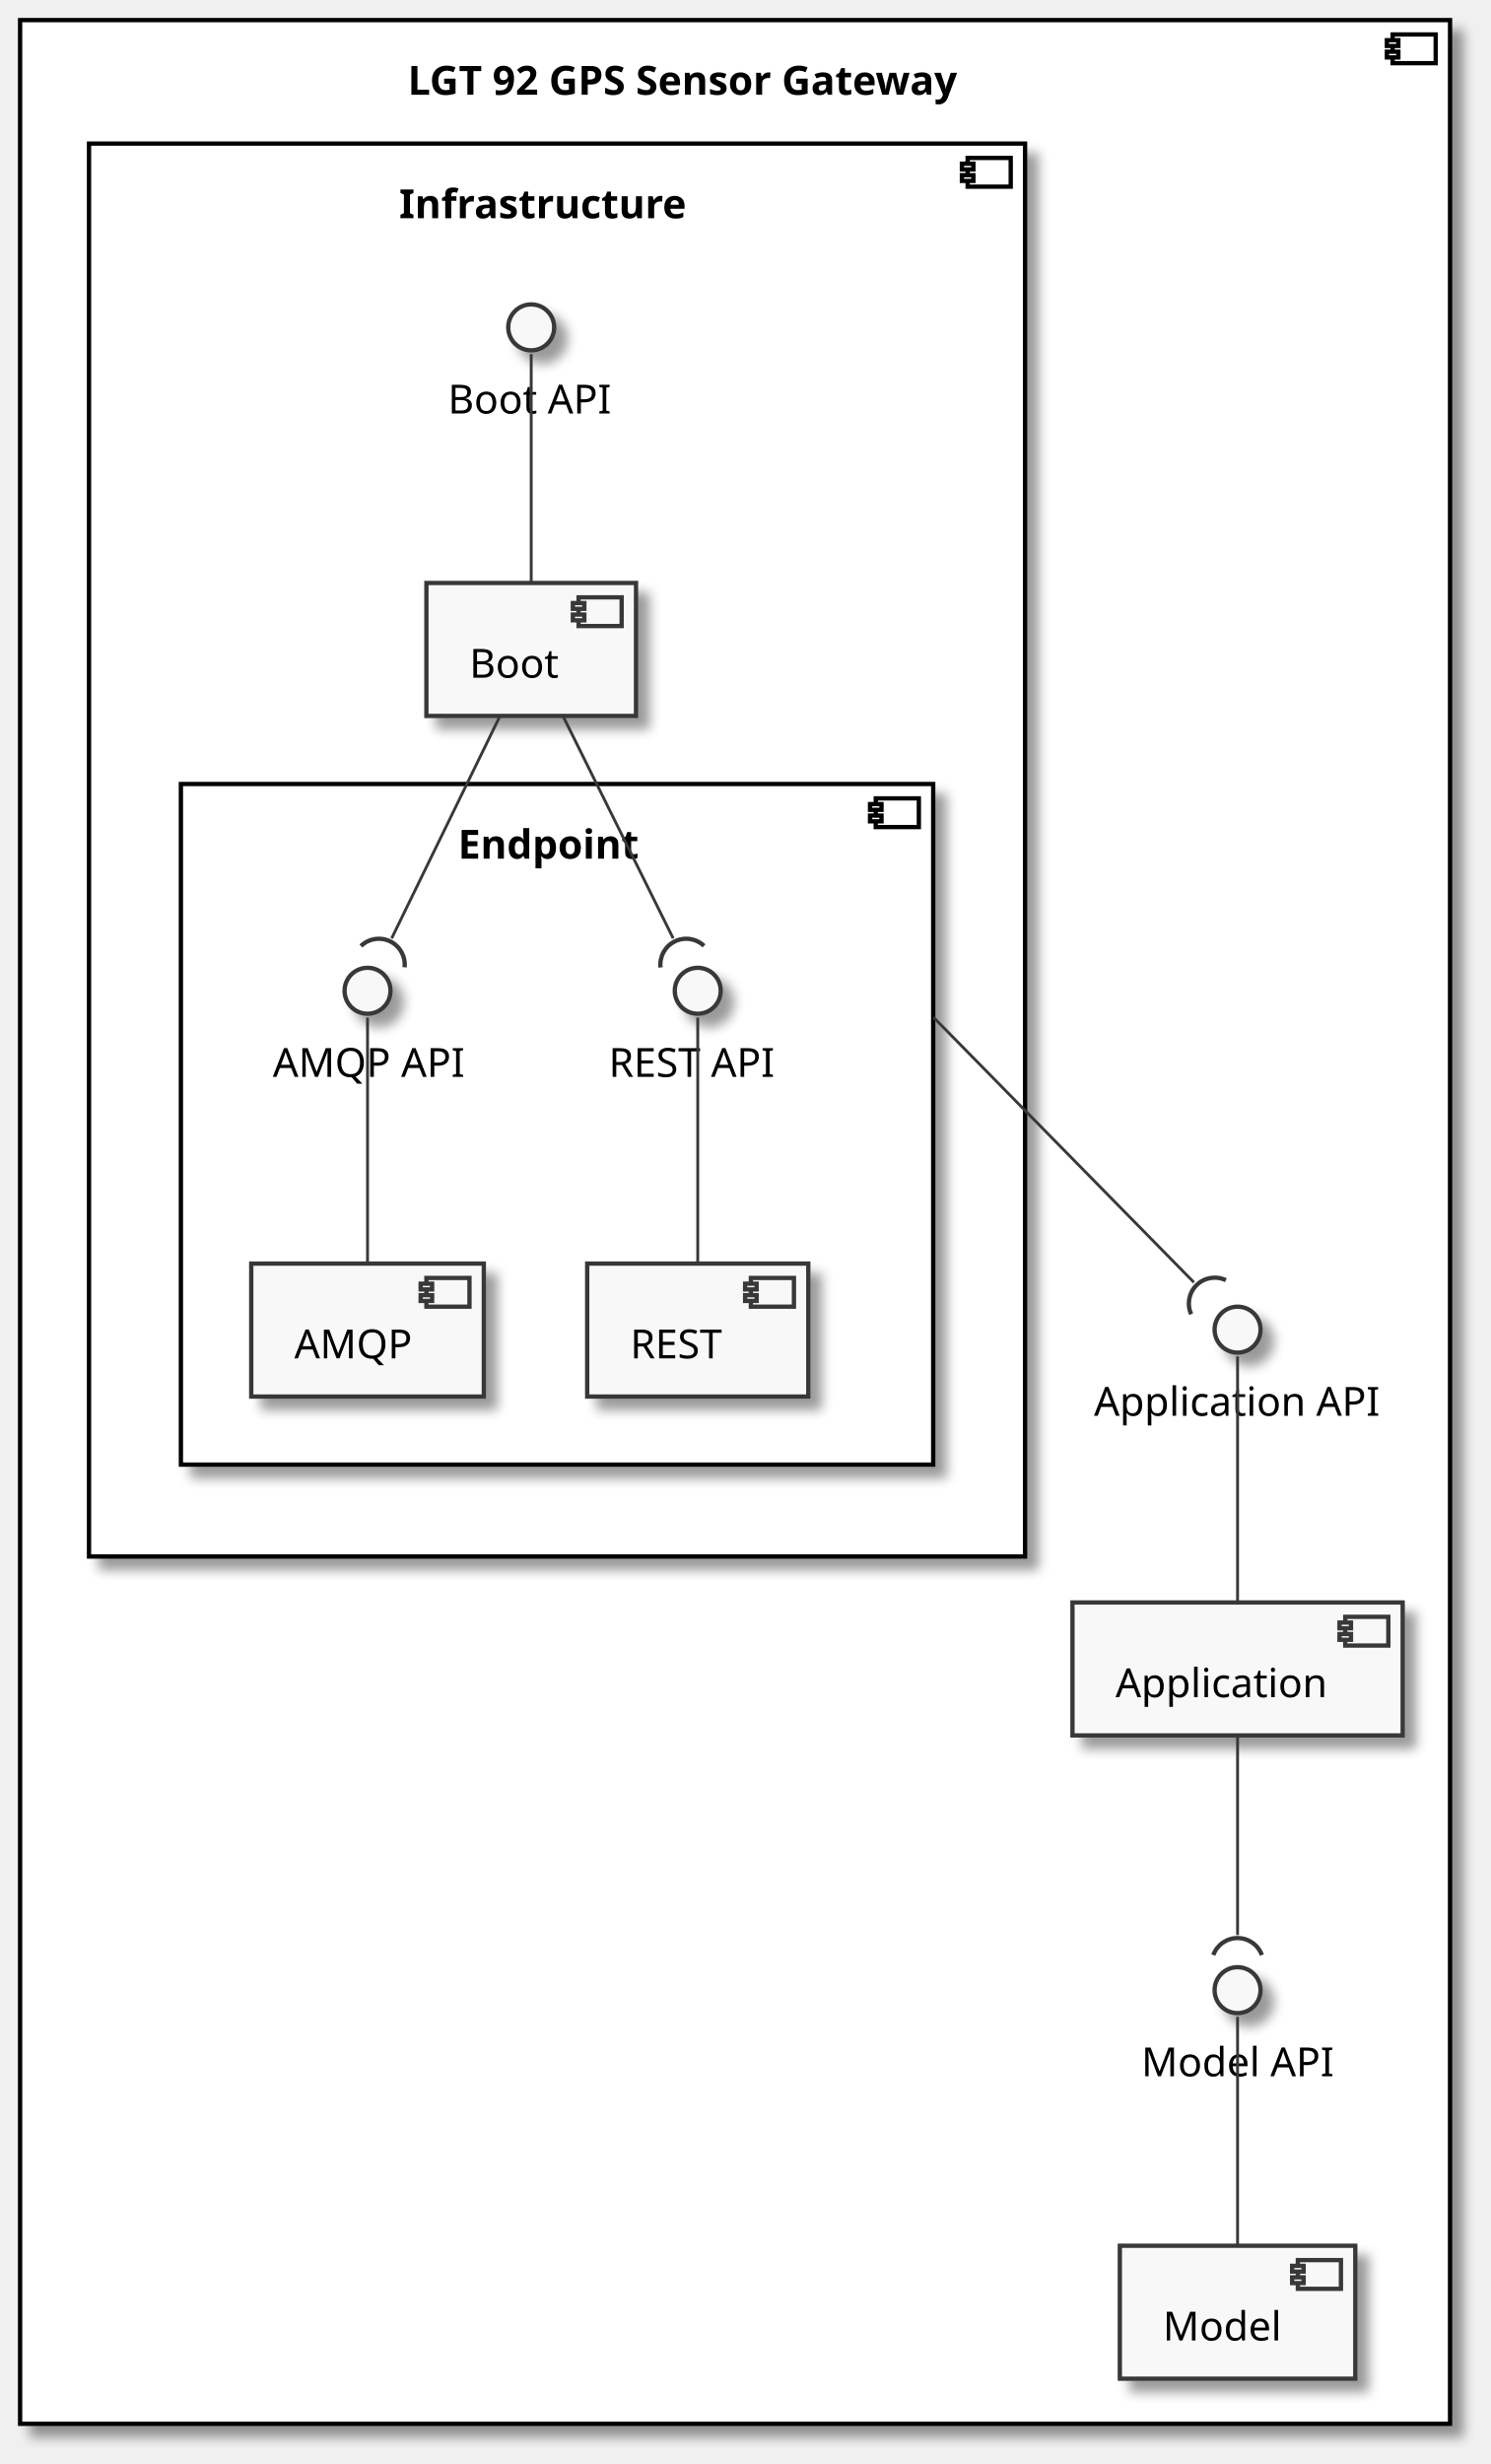
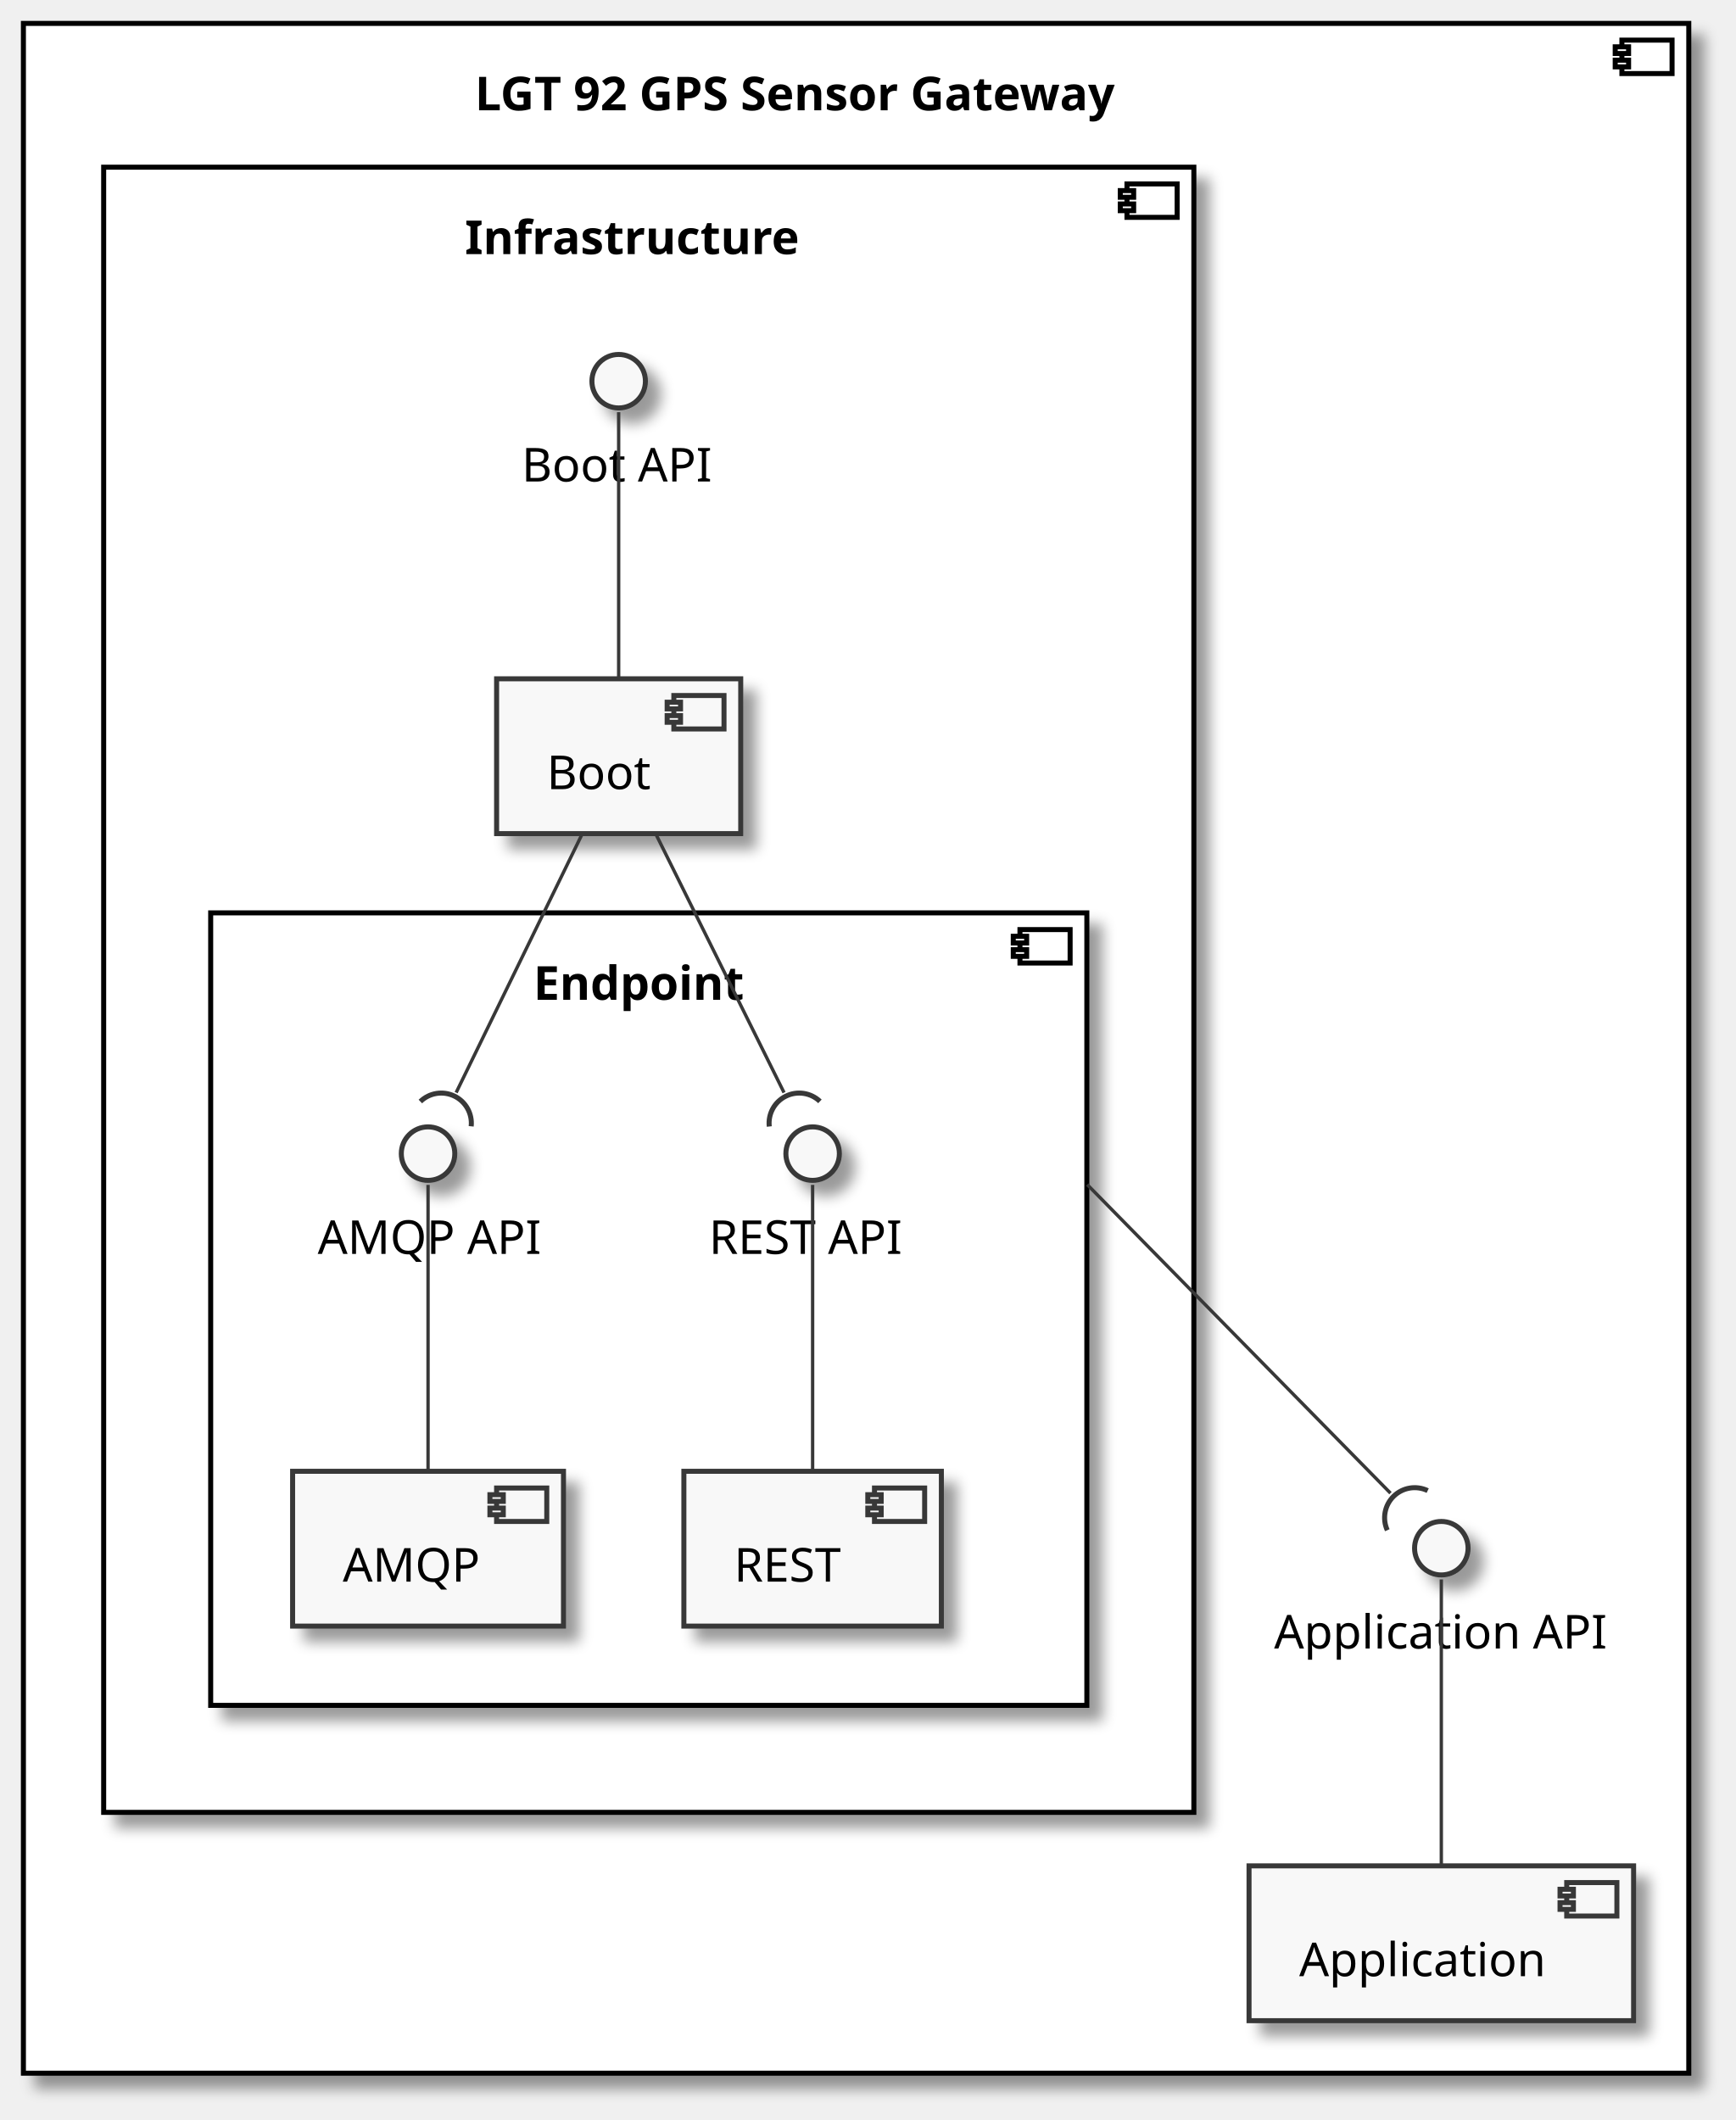
- <svg xmlns="http://www.w3.org/2000/svg" contentScriptType="application/ecmascript" contentStyleType="text/css" height="858px" preserveAspectRatio="none" style="width:519px;height:858px;background:#FFFFFF;" version="1.1" viewBox="0 0 519 858" width="519px" zoomAndPan="magnify">
+ <svg xmlns="http://www.w3.org/2000/svg" contentScriptType="application/ecmascript" contentStyleType="text/css" height="634px" preserveAspectRatio="none" style="width:519px;height:634px;background:#FFFFFF;" version="1.1" viewBox="0 0 519 634" width="519px" zoomAndPan="magnify">
  <defs>
-     <filter height="300%" id="f1mq1xzxdtld8d" width="300%" x="-1" y="-1">
+     <filter height="300%" id="f4d6atsjroumv" width="300%" x="-1" y="-1">
      <feGaussianBlur result="blurOut" stdDeviation="2.0" />
      <feColorMatrix in="blurOut" result="blurOut2" type="matrix" values="0 0 0 0 0 0 0 0 0 0 0 0 0 0 0 0 0 0 .4 0" />
      <feOffset dx="4.0" dy="4.0" in="blurOut2" result="blurOut3" />
      <feBlend in="SourceGraphic" in2="blurOut3" mode="normal" />
    </filter>
  </defs>
  <g>
-     <rect fill="#FFFFFF" filter="url(#f1mq1xzxdtld8d)" height="837" style="stroke:#000000;stroke-width:1.5;" width="498" x="7" y="7" />
+     <rect fill="#FFFFFF" filter="url(#f4d6atsjroumv)" height="613" style="stroke:#000000;stroke-width:1.5;" width="498" x="7" y="7" />
    <rect fill="#FFFFFF" height="10" style="stroke:#000000;stroke-width:1.5;" width="15" x="485" y="12" />
    <rect fill="#FFFFFF" height="2" style="stroke:#000000;stroke-width:1.5;" width="4" x="483" y="14" />
    <rect fill="#FFFFFF" height="2" style="stroke:#000000;stroke-width:1.5;" width="4" x="483" y="18" />
    <text fill="#000000" font-family="sans-serif" font-size="14" font-weight="bold" lengthAdjust="spacing" textLength="228" x="142" y="32.995">LGT 92 GPS Sensor Gateway</text>
-     <rect fill="#FFFFFF" filter="url(#f1mq1xzxdtld8d)" height="492" style="stroke:#000000;stroke-width:1.5;" width="326" x="31" y="50" />
+     <rect fill="#FFFFFF" filter="url(#f4d6atsjroumv)" height="492" style="stroke:#000000;stroke-width:1.5;" width="326" x="31" y="50" />
    <rect fill="#FFFFFF" height="10" style="stroke:#000000;stroke-width:1.5;" width="15" x="337" y="55" />
    <rect fill="#FFFFFF" height="2" style="stroke:#000000;stroke-width:1.5;" width="4" x="335" y="57" />
    <rect fill="#FFFFFF" height="2" style="stroke:#000000;stroke-width:1.5;" width="4" x="335" y="61" />
    <text fill="#000000" font-family="sans-serif" font-size="14" font-weight="bold" lengthAdjust="spacing" textLength="110" x="139" y="75.995">Infrastructure</text>
-     <rect fill="#FFFFFF" filter="url(#f1mq1xzxdtld8d)" height="237" style="stroke:#000000;stroke-width:1.5;" width="262" x="63" y="273" />
+     <rect fill="#FFFFFF" filter="url(#f4d6atsjroumv)" height="237" style="stroke:#000000;stroke-width:1.5;" width="262" x="63" y="273" />
    <rect fill="#FFFFFF" height="10" style="stroke:#000000;stroke-width:1.5;" width="15" x="305" y="278" />
    <rect fill="#FFFFFF" height="2" style="stroke:#000000;stroke-width:1.5;" width="4" x="303" y="280" />
    <rect fill="#FFFFFF" height="2" style="stroke:#000000;stroke-width:1.5;" width="4" x="303" y="284" />
    <text fill="#000000" font-family="sans-serif" font-size="14" font-weight="bold" lengthAdjust="spacing" textLength="69" x="159.5" y="298.995">Endpoint</text>
-     <rect fill="#F8F8F8" filter="url(#f1mq1xzxdtld8d)" height="46.297" style="stroke:#383838;stroke-width:1.5;" width="115" x="373.5" y="558" />
+     <rect fill="#F8F8F8" filter="url(#f4d6atsjroumv)" height="46.297" style="stroke:#383838;stroke-width:1.5;" width="115" x="373.5" y="558" />
    <rect fill="#F8F8F8" height="10" style="stroke:#383838;stroke-width:1.5;" width="15" x="468.5" y="563" />
    <rect fill="#F8F8F8" height="2" style="stroke:#383838;stroke-width:1.5;" width="4" x="466.5" y="565" />
    <rect fill="#F8F8F8" height="2" style="stroke:#383838;stroke-width:1.5;" width="4" x="466.5" y="569" />
    <text fill="#000000" font-family="sans-serif" font-size="14" lengthAdjust="spacing" textLength="75" x="388.5" y="590.995">Application</text>
-     <rect fill="#F8F8F8" filter="url(#f1mq1xzxdtld8d)" height="46.297" style="stroke:#383838;stroke-width:1.5;" width="82" x="390" y="782" />
-     <rect fill="#F8F8F8" height="10" style="stroke:#383838;stroke-width:1.5;" width="15" x="452" y="787" />
-     <rect fill="#F8F8F8" height="2" style="stroke:#383838;stroke-width:1.5;" width="4" x="450" y="789" />
-     <rect fill="#F8F8F8" height="2" style="stroke:#383838;stroke-width:1.5;" width="4" x="450" y="793" />
-     <text fill="#000000" font-family="sans-serif" font-size="14" lengthAdjust="spacing" textLength="42" x="405" y="814.995">Model</text>
-     <ellipse cx="431" cy="463" fill="#F8F8F8" filter="url(#f1mq1xzxdtld8d)" rx="8" ry="8" style="stroke:#383838;stroke-width:1.5;" />
+     <ellipse cx="431" cy="463" fill="#F8F8F8" filter="url(#f4d6atsjroumv)" rx="8" ry="8" style="stroke:#383838;stroke-width:1.5;" />
    <text fill="#000000" font-family="sans-serif" font-size="14" lengthAdjust="spacing" textLength="100" x="381" y="492.995">Application API</text>
-     <ellipse cx="431" cy="693" fill="#F8F8F8" filter="url(#f1mq1xzxdtld8d)" rx="8" ry="8" style="stroke:#383838;stroke-width:1.5;" />
-     <text fill="#000000" font-family="sans-serif" font-size="14" lengthAdjust="spacing" textLength="67" x="397.5" y="722.995">Model API</text>
-     <rect fill="#F8F8F8" filter="url(#f1mq1xzxdtld8d)" height="46.297" style="stroke:#383838;stroke-width:1.5;" width="73" x="148.5" y="203" />
+     <rect fill="#F8F8F8" filter="url(#f4d6atsjroumv)" height="46.297" style="stroke:#383838;stroke-width:1.5;" width="73" x="148.5" y="203" />
    <rect fill="#F8F8F8" height="10" style="stroke:#383838;stroke-width:1.5;" width="15" x="201.5" y="208" />
    <rect fill="#F8F8F8" height="2" style="stroke:#383838;stroke-width:1.5;" width="4" x="199.5" y="210" />
    <rect fill="#F8F8F8" height="2" style="stroke:#383838;stroke-width:1.5;" width="4" x="199.5" y="214" />
    <text fill="#000000" font-family="sans-serif" font-size="14" lengthAdjust="spacing" textLength="33" x="163.5" y="235.995">Boot</text>
-     <ellipse cx="185" cy="114" fill="#F8F8F8" filter="url(#f1mq1xzxdtld8d)" rx="8" ry="8" style="stroke:#383838;stroke-width:1.5;" />
+     <ellipse cx="185" cy="114" fill="#F8F8F8" filter="url(#f4d6atsjroumv)" rx="8" ry="8" style="stroke:#383838;stroke-width:1.5;" />
    <text fill="#000000" font-family="sans-serif" font-size="14" lengthAdjust="spacing" textLength="58" x="156" y="143.995">Boot API</text>
-     <rect fill="#F8F8F8" filter="url(#f1mq1xzxdtld8d)" height="46.297" style="stroke:#383838;stroke-width:1.5;" width="77" x="204.5" y="440" />
+     <rect fill="#F8F8F8" filter="url(#f4d6atsjroumv)" height="46.297" style="stroke:#383838;stroke-width:1.5;" width="77" x="204.5" y="440" />
    <rect fill="#F8F8F8" height="10" style="stroke:#383838;stroke-width:1.5;" width="15" x="261.5" y="445" />
    <rect fill="#F8F8F8" height="2" style="stroke:#383838;stroke-width:1.5;" width="4" x="259.5" y="447" />
    <rect fill="#F8F8F8" height="2" style="stroke:#383838;stroke-width:1.5;" width="4" x="259.5" y="451" />
    <text fill="#000000" font-family="sans-serif" font-size="14" lengthAdjust="spacing" textLength="37" x="219.5" y="472.995">REST</text>
-     <rect fill="#F8F8F8" filter="url(#f1mq1xzxdtld8d)" height="46.297" style="stroke:#383838;stroke-width:1.5;" width="81" x="87.5" y="440" />
+     <rect fill="#F8F8F8" filter="url(#f4d6atsjroumv)" height="46.297" style="stroke:#383838;stroke-width:1.5;" width="81" x="87.5" y="440" />
    <rect fill="#F8F8F8" height="10" style="stroke:#383838;stroke-width:1.5;" width="15" x="148.5" y="445" />
    <rect fill="#F8F8F8" height="2" style="stroke:#383838;stroke-width:1.5;" width="4" x="146.5" y="447" />
    <rect fill="#F8F8F8" height="2" style="stroke:#383838;stroke-width:1.5;" width="4" x="146.5" y="451" />
    <text fill="#000000" font-family="sans-serif" font-size="14" lengthAdjust="spacing" textLength="41" x="102.5" y="472.995">AMQP</text>
-     <ellipse cx="243" cy="345" fill="#F8F8F8" filter="url(#f1mq1xzxdtld8d)" rx="8" ry="8" style="stroke:#383838;stroke-width:1.5;" />
+     <ellipse cx="243" cy="345" fill="#F8F8F8" filter="url(#f4d6atsjroumv)" rx="8" ry="8" style="stroke:#383838;stroke-width:1.5;" />
    <text fill="#000000" font-family="sans-serif" font-size="14" lengthAdjust="spacing" textLength="62" x="212" y="374.995">REST API</text>
-     <ellipse cx="128" cy="345" fill="#F8F8F8" filter="url(#f1mq1xzxdtld8d)" rx="8" ry="8" style="stroke:#383838;stroke-width:1.5;" />
+     <ellipse cx="128" cy="345" fill="#F8F8F8" filter="url(#f4d6atsjroumv)" rx="8" ry="8" style="stroke:#383838;stroke-width:1.5;" />
    <text fill="#000000" font-family="sans-serif" font-size="14" lengthAdjust="spacing" textLength="66" x="95" y="374.995">AMQP API</text>
    <path d="M243,354.34 C243,372.01 243,413.68 243,439.69 " fill="none" id="REST_API-REST" style="stroke:#383838;stroke-width:1.0;" />
    <path d="M128,354.34 C128,372.01 128,413.68 128,439.69 " fill="none" id="AMQP_API-AMQP" style="stroke:#383838;stroke-width:1.0;" />
    <path d="M431,472.34 C431,490.01 431,531.68 431,557.69 " fill="none" id="APP_API-APP" style="stroke:#383838;stroke-width:1.0;" />
    <path d="M185,123.27 C185,139.96 185,178.16 185,202.71 " fill="none" id="BOOT_API-BOOT" style="stroke:#383838;stroke-width:1.0;" />
-     <path d="M431,702.27 C431,718.96 431,757.16 431,781.71 " fill="none" id="MOD_API-MOD" style="stroke:#383838;stroke-width:1.0;" />
-     <path d="M431,604.26 C431,624.74 431,654.73 431,673.81 " fill="none" id="APP-to-MOD_API" style="stroke:#383838;stroke-width:1.0;" />
-     <path d="M439.457,680.782 A9,9 0 0 0 422.543 680.782" style="stroke:#383838;stroke-width:1.5;fill:none;" />
    <path d="M195.91,249.01 C207.08,271.54 224.22,306.12 234.45,326.75 " fill="none" id="BOOT-to-REST_API" style="stroke:#383838;stroke-width:1.0;" />
    <path d="M245.189,329.374 A9,9 0 0 0 230.036 336.89" style="stroke:#383838;stroke-width:1.5;fill:none;" />
    <path d="M174.28,249.01 C163.3,271.54 146.46,306.12 136.4,326.75 " fill="none" id="BOOT-to-AMQP_API" style="stroke:#383838;stroke-width:1.0;" />
    <path d="M140.9,336.833 A9,9 0 0 0 125.7 329.414" style="stroke:#383838;stroke-width:1.5;fill:none;" />
    <path d="M325.113,354.255 C325.296,354.442 325.483,354.632 325.672,354.824 C326.05,355.209 326.438,355.604 326.837,356.01 C327.635,356.821 328.472,357.674 329.348,358.565 C336.352,365.692 345.759,375.265 356.034,385.72 C376.582,406.63 400.6,431.07 415.8,446.54 " fill="none" id="ENDPOINT-to-APP_API" style="stroke:#383838;stroke-width:1.0;" />
    <path d="M426.926,445.782 A9,9 0 0 0 414.845 457.621" style="stroke:#383838;stroke-width:1.5;fill:none;" />
  </g>
</svg>
